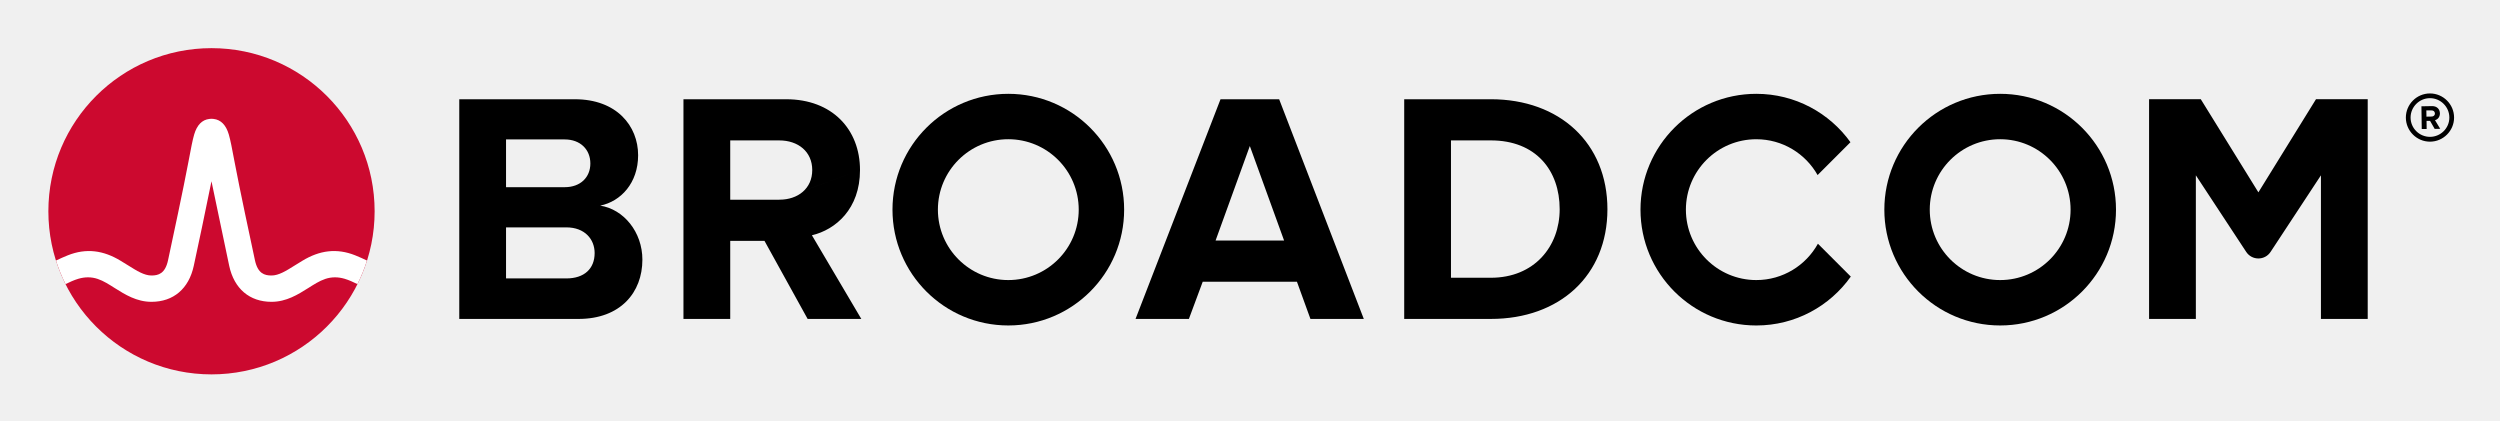
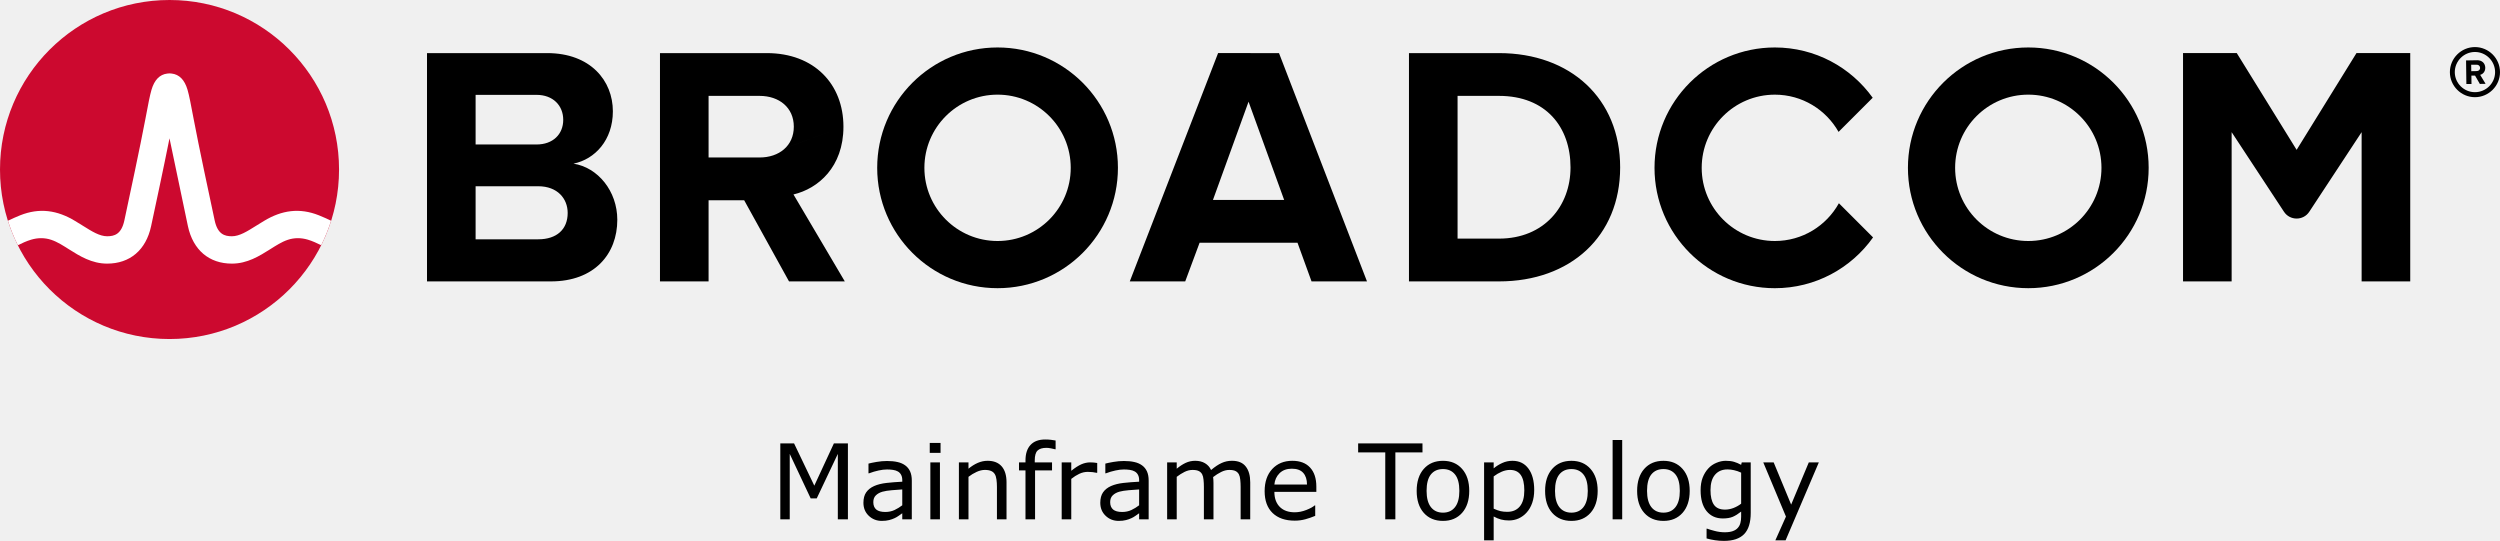
- <svg xmlns="http://www.w3.org/2000/svg" xmlns:xlink="http://www.w3.org/1999/xlink" role="img" viewBox="-4.53 -4.53 248.82 41.82" version="1.1" id="svg4">
+ <svg xmlns="http://www.w3.org/2000/svg" xmlns:xlink="http://www.w3.org/1999/xlink" role="img" viewBox="-4.53 -4.53 239.436 51.803" version="1.1" id="svg4" width="239.436" height="51.803">
  <defs id="defs4" />
-   <path d="M237.32 9.09c-1.06 0-1.93-.86-1.93-1.92s.87-1.93 1.93-1.93 1.93.87 1.93 1.93-.87 1.92-1.93 1.92m0-4.32c-1.32 0-2.4 1.08-2.4 2.4 0 1.32 1.08 2.4 2.4 2.4 1.32 0 2.4-1.08 2.4-2.4 0-1.32-1.08-2.4-2.4-2.4" id="path1" />
-   <path d="M237.48 7.07l-.51.01-.01-.62h.51c.19-.01.34.11.34.3.01.19-.14.31-.33.31m.83-.32c-.01-.42-.3-.72-.77-.72l-1.07.02.03 2.26h.49l-.01-.81h.35l.46.8.55-.01-.52-.86c.24-.06.49-.28.49-.68M51.834 23.18h-5.999V9.347h5.835c1.574 0 2.557 1.016 2.557 2.393 0 1.377-.983 2.36-2.557 2.36H45v4h6.834c1.836 0 2.819 1.18 2.819 2.556 0 1.574-1.049 2.525-2.819 2.525m3.376-7.245c2.066-.426 3.771-2.262 3.771-5.015 0-2.918-2.131-5.573-6.295-5.573h-11.506v21.865h11.867c4.163 0 6.359-2.623 6.359-5.901 0-2.754-1.868-5.015-4.196-5.376m17.823-.59H68v4.098h3.558l4.294 7.769h5.343l-4.917-8.327c2.361-.557 4.786-2.622 4.786-6.49m0 0c0-4.065-2.786-7.048-7.343-7.048h-10.228v21.865h4.655V9.445h4.885c1.869 0 3.278 1.114 3.278 2.95s-1.409 2.95-3.278 2.95m43.421 4.065l3.409-9.408 3.41 9.408zm.492-14.063l-8.458 21.865h5.31l1.377-3.704h9.376l1.344 3.704h5.311l-8.425-21.865zm26.904 17.767h-3.967v-13.67h3.967c4.491 0 6.851 2.983 6.851 6.852 0 3.704-2.524 6.818-6.851 6.818m0-17.767h-8.622v21.865h8.622c6.851 0 11.604-4.327 11.604-10.916s-4.753-10.949-11.604-10.949m82.127-.004l-5.734 9.27-5.734-9.27h-5.146v21.869h4.656v-14.293l5.012 7.622c.574.871 1.851.871 2.424 0l5.013-7.622v14.293h4.656V5.343z" id="path2" />
-   <path id="a" d="M95.825 23.344c-3.871 0-7.008-3.138-7.008-7.008 0-3.871 3.137-7.009 7.008-7.009 3.87 0 7.008 3.138 7.008 7.009 0 3.87-3.138 7.008-7.008 7.008m0-18.536c-6.367 0-11.528 5.161-11.528 11.528 0 6.366 5.161 11.527 11.528 11.527 6.366 0 11.528-5.161 11.528-11.527 0-6.367-5.162-11.528-11.528-11.528" />
-   <path d="M176.404 19.727c-1.195 2.156-3.492 3.617-6.132 3.617-3.87 0-7.008-3.138-7.008-7.008 0-3.871 3.138-7.008 7.008-7.008 2.618 0 4.897 1.438 6.1 3.565l3.27-3.269c-2.092-2.915-5.508-4.816-9.37-4.816-6.367 0-11.527 5.161-11.527 11.528 0 6.366 5.16 11.528 11.527 11.528 3.883 0 7.316-1.922 9.404-4.865z" id="path3" />
+   <path d="m 232.506,4.298 c -1.06,0 -1.93,-0.86 -1.93,-1.92 0,-1.06 0.87,-1.93 1.93,-1.93 1.06,0 1.93,0.87 1.93,1.93 0,1.06 -0.87,1.92 -1.93,1.92 m 0,-4.32 c -1.32,0 -2.4,1.08 -2.4,2.4 0,1.32 1.08,2.4 2.4,2.4 1.32,0 2.4,-1.08 2.4,-2.4 0,-1.32 -1.08,-2.4 -2.4,-2.4" id="path1" />
+   <path d="m 232.666,2.278 -0.51,0.01 -0.01,-0.62 h 0.51 c 0.19,-0.01 0.34,0.11 0.34,0.3 0.01,0.19 -0.14,0.31 -0.33,0.31 m 0.83,-0.32 c -0.01,-0.42 -0.3,-0.72 -0.77,-0.72 l -1.07,0.02 0.03,2.26 h 0.49 l -0.01,-0.81 h 0.35 l 0.46,0.8 0.55,-0.01 -0.52,-0.86 c 0.24,-0.06 0.49,-0.28 0.49,-0.68 M 47.02,18.389 h -5.999 V 4.555 h 5.835 c 1.574,0 2.557,1.016 2.557,2.393 0,1.377 -0.983,2.36 -2.557,2.36 H 40.186 v 4 h 6.834 c 1.836,0 2.819,1.18 2.819,2.556 0,1.574 -1.049,2.525 -2.819,2.525 m 3.376,-7.245 c 2.066,-0.426 3.771,-2.262 3.771,-5.015 0,-2.918 -2.131,-5.573 -6.295,-5.573 H 36.366 V 22.421 h 11.867 c 4.163,0 6.359,-2.623 6.359,-5.901 0,-2.754 -1.868,-5.015 -4.196,-5.376 m 17.823,-0.59 H 63.186 v 4.098 h 3.558 l 4.294,7.769 h 5.343 l -4.917,-8.327 c 2.361,-0.557 4.786,-2.622 4.786,-6.49 m 0,0 c 0,-4.065 -2.786,-7.048 -7.343,-7.048 H 58.679 V 22.42 h 4.655 V 4.653 h 4.885 c 1.869,0 3.278,1.114 3.278,2.95 0,1.836 -1.409,2.95 -3.278,2.95 m 43.421,4.065 3.409,-9.408 3.41,9.408 z m 0.492,-14.063 -8.458,21.865 h 5.31 l 1.377,-3.704 h 9.376 l 1.344,3.704 h 5.311 L 117.966,0.556 Z M 139.035,18.323 h -3.967 V 4.653 h 3.967 c 4.491,0 6.851,2.983 6.851,6.852 0,3.704 -2.524,6.818 -6.851,6.818 m 0,-17.767 h -8.622 V 22.421 h 8.622 c 6.851,0 11.604,-4.327 11.604,-10.916 0,-6.589 -4.753,-10.949 -11.604,-10.949 m 82.127,-0.004 -5.734,9.27 -5.734,-9.27 h -5.146 V 22.42 h 4.656 V 8.127 l 5.012,7.622 c 0.574,0.871 1.851,0.871 2.424,0 l 5.013,-7.622 V 22.42 h 4.656 V 0.551 Z" id="path2" />
+   <path id="a" d="m 91.011,18.552 c -3.871,0 -7.008,-3.138 -7.008,-7.008 0,-3.871 3.137,-7.009 7.008,-7.009 3.87,0 7.008,3.138 7.008,7.009 0,3.87 -3.138,7.008 -7.008,7.008 m 0,-18.536 c -6.367,0 -11.528,5.161 -11.528,11.528 0,6.366 5.161,11.527 11.528,11.527 6.366,0 11.528,-5.161 11.528,-11.527 0,-6.367 -5.162,-11.528 -11.528,-11.528" />
+   <path d="m 171.589,14.935 c -1.195,2.156 -3.492,3.617 -6.132,3.617 -3.87,0 -7.008,-3.138 -7.008,-7.008 0,-3.871 3.138,-7.008 7.008,-7.008 2.618,0 4.897,1.438 6.1,3.565 l 3.27,-3.269 c -2.092,-2.915 -5.508,-4.816 -9.37,-4.816 -6.367,0 -11.527,5.161 -11.527,11.528 0,6.366 5.16,11.528 11.527,11.528 3.883,0 7.316,-1.922 9.404,-4.865 z" id="path3" />
  <use transform="translate(98.718)" xlink:href="#a" id="use3" />
-   <ellipse cx="16.52" cy="16.497" fill="#cc092f" rx="16.236" ry="16.235" id="ellipse3" />
-   <path fill="#fff" d="M30.825 20.883c-1.857-.74-3.557-.492-5.261.541 0 0-.621.379-.807.496-.794.498-1.543.97-2.263.97-.687 0-1.363-.184-1.649-1.513-.446-2.073-1.534-7.167-2.009-9.69-.279-1.483-.432-2.282-.591-2.825-.28-.954-.792-1.473-1.519-1.556 0 0-.114-.016-.207-.016-.092 0-.218.018-.218.018-.72.086-1.229.605-1.507 1.554-.159.543-.312 1.342-.591 2.825-.475 2.523-1.563 7.617-2.009 9.69-.286 1.329-.962 1.513-1.649 1.513-.72 0-1.469-.472-2.263-.97-.186-.117-.808-.496-.808-.496-1.703-1.033-3.404-1.281-5.26-.541-.401.16-.796.339-1.172.52.257.806.577 1.599.95 2.344.411-.202.842-.402 1.282-.532.634-.187 1.284-.197 1.914.014.612.205 1.157.568 1.7.909 1.023.643 2.182 1.372 3.657 1.372 2.186 0 3.72-1.305 4.21-3.581.38-1.764 1.222-5.702 1.763-8.418 0 0 1.386 6.654 1.765 8.418.49 2.276 2.025 3.581 4.211 3.581 1.475 0 2.634-.729 3.657-1.372.543-.341 1.088-.704 1.7-.909.629-.211 1.28-.201 1.914-.014.44.13.87.331 1.281.533.374-.745.693-1.539.95-2.345-.376-.181-.77-.36-1.171-.52" id="path4" />
-   <path d="m 81.493,50 h -0.967 v -6.265 l -2.021,4.263 H 77.928 L 75.921,43.735 V 50 h -0.903 v -7.271 h 1.318 l 1.938,4.048 1.875,-4.048 h 1.343 z m 6.118,0 h -0.913 v -0.581 q -0.122,0.083 -0.332,0.234 -0.205,0.146 -0.4,0.234 Q 85.736,50 85.438,50.073 q -0.298,0.078 -0.698,0.078 -0.737,0 -1.25,-0.488 -0.513,-0.488 -0.513,-1.245 0,-0.62 0.264,-1.001 0.269,-0.386 0.762,-0.605 0.498,-0.22 1.196,-0.298 0.698,-0.078 1.499,-0.117 v -0.142 q 0,-0.312 -0.112,-0.518 -0.107,-0.205 -0.312,-0.322 -0.195,-0.112 -0.469,-0.151 -0.273,-0.039 -0.571,-0.039 -0.361,0 -0.806,0.098 -0.444,0.093 -0.918,0.273 h -0.049 v -0.933 q 0.269,-0.073 0.776,-0.161 0.508,-0.088 1.001,-0.088 0.576,0 1.001,0.098 0.43,0.093 0.742,0.322 0.308,0.225 0.469,0.581 0.161,0.356 0.161,0.884 z m -0.913,-1.343 v -1.519 q -0.42,0.024 -0.991,0.073 -0.566,0.049 -0.898,0.142 -0.396,0.112 -0.64,0.352 -0.244,0.234 -0.244,0.649 0,0.469 0.283,0.708 0.283,0.234 0.864,0.234 0.483,0 0.884,-0.186 0.4,-0.19 0.742,-0.454 z m 3.667,-5.024 h -1.035 v -0.952 h 1.035 z M 90.306,50 H 89.388 V 44.546 H 90.306 Z m 6.377,0 h -0.918 v -3.105 q 0,-0.376 -0.044,-0.703 -0.044,-0.332 -0.161,-0.518 -0.122,-0.205 -0.352,-0.303 -0.229,-0.103 -0.596,-0.103 -0.376,0 -0.786,0.186 -0.41,0.186 -0.786,0.474 V 50 h -0.918 v -5.454 h 0.918 v 0.605 q 0.43,-0.356 0.889,-0.557 0.459,-0.2 0.942,-0.2 0.884,0 1.348,0.532 0.464,0.532 0.464,1.533 z m 4.702,-6.709 h -0.049 q -0.151,-0.044 -0.396,-0.088 -0.244,-0.049 -0.43,-0.049 -0.591,0 -0.859,0.264 -0.264,0.259 -0.264,0.942 v 0.186 h 1.655 v 0.771 H 99.417 V 50 h -0.918 v -4.683 h -0.62 v -0.771 h 0.62 v -0.181 q 0,-0.972 0.483,-1.489 0.483,-0.522 1.396,-0.522 0.308,0 0.552,0.029 0.249,0.029 0.454,0.068 z m 3.984,2.256 h -0.049 q -0.205,-0.049 -0.4,-0.068 -0.19,-0.024 -0.454,-0.024 -0.425,0 -0.82,0.19 -0.396,0.186 -0.762,0.483 V 50 h -0.918 v -5.454 h 0.918 v 0.806 q 0.547,-0.439 0.962,-0.62 0.42,-0.186 0.854,-0.186 0.239,0 0.347,0.015 0.107,0.01 0.322,0.044 z M 110.296,50 h -0.913 v -0.581 q -0.122,0.083 -0.332,0.234 -0.205,0.146 -0.4,0.234 -0.23,0.112 -0.527,0.186 -0.298,0.078 -0.698,0.078 -0.737,0 -1.25,-0.488 -0.513,-0.488 -0.513,-1.245 0,-0.62 0.264,-1.001 0.269,-0.386 0.762,-0.605 0.498,-0.22 1.196,-0.298 0.698,-0.078 1.499,-0.117 v -0.142 q 0,-0.312 -0.112,-0.518 -0.107,-0.205 -0.312,-0.322 -0.195,-0.112 -0.469,-0.151 -0.273,-0.039 -0.571,-0.039 -0.361,0 -0.806,0.098 -0.444,0.093 -0.918,0.273 h -0.049 v -0.933 q 0.269,-0.073 0.776,-0.161 0.508,-0.088 1.001,-0.088 0.576,0 1.001,0.098 0.43,0.093 0.742,0.322 0.308,0.225 0.469,0.581 0.161,0.356 0.161,0.884 z m -0.913,-1.343 v -1.519 q -0.42,0.024 -0.991,0.073 -0.566,0.049 -0.898,0.142 -0.396,0.112 -0.64,0.352 -0.244,0.234 -0.244,0.649 0,0.469 0.283,0.708 0.283,0.234 0.864,0.234 0.483,0 0.884,-0.186 0.4,-0.19 0.742,-0.454 z M 120.023,50 h -0.918 v -3.105 q 0,-0.352 -0.034,-0.679 -0.029,-0.327 -0.132,-0.522 -0.112,-0.21 -0.322,-0.317 -0.21,-0.107 -0.605,-0.107 -0.386,0 -0.771,0.195 -0.386,0.19 -0.771,0.488 0.015,0.112 0.024,0.264 0.01,0.146 0.01,0.293 V 50 h -0.918 v -3.105 q 0,-0.361 -0.034,-0.684 -0.029,-0.327 -0.132,-0.522 -0.112,-0.21 -0.322,-0.312 -0.21,-0.107 -0.605,-0.107 -0.376,0 -0.757,0.186 -0.376,0.186 -0.752,0.474 V 50 h -0.918 v -5.454 h 0.918 v 0.605 q 0.43,-0.356 0.854,-0.557 0.43,-0.2 0.913,-0.2 0.557,0 0.942,0.234 0.391,0.234 0.581,0.649 0.557,-0.469 1.016,-0.674 0.459,-0.21 0.981,-0.21 0.898,0 1.323,0.547 0.43,0.542 0.43,1.519 z m 6.333,-2.632 h -4.019 q 0,0.503 0.151,0.879 0.151,0.371 0.415,0.61 0.254,0.234 0.601,0.352 0.352,0.117 0.771,0.117 0.557,0 1.118,-0.22 0.566,-0.225 0.806,-0.439 h 0.049 v 1.001 q -0.464,0.195 -0.947,0.327 -0.483,0.132 -1.016,0.132 -1.357,0 -2.119,-0.732 -0.762,-0.737 -0.762,-2.09 0,-1.338 0.728,-2.124 0.732,-0.786 1.924,-0.786 1.104,0 1.699,0.645 0.601,0.645 0.601,1.831 z m -0.894,-0.703 q -0.005,-0.723 -0.366,-1.118 -0.356,-0.396 -1.089,-0.396 -0.737,0 -1.177,0.435 -0.435,0.435 -0.493,1.079 z m 11.06,-3.076 h -2.598 V 50 h -0.967 v -6.411 h -2.598 v -0.859 h 6.162 z m 4.478,3.687 q 0,1.333 -0.684,2.104 -0.684,0.771 -1.831,0.771 -1.157,0 -1.841,-0.771 -0.679,-0.771 -0.679,-2.104 0,-1.333 0.679,-2.104 0.684,-0.776 1.841,-0.776 1.147,0 1.831,0.776 0.684,0.771 0.684,2.104 z m -0.947,0 q 0,-1.06 -0.415,-1.572 -0.415,-0.518 -1.152,-0.518 -0.747,0 -1.162,0.518 -0.41,0.513 -0.41,1.572 0,1.025 0.415,1.558 0.415,0.527 1.157,0.527 0.732,0 1.147,-0.522 0.42,-0.527 0.42,-1.562 z m 7.168,-0.068 q 0,0.664 -0.19,1.216 -0.19,0.547 -0.537,0.928 -0.322,0.361 -0.762,0.562 -0.435,0.195 -0.923,0.195 -0.425,0 -0.771,-0.093 -0.342,-0.093 -0.698,-0.288 v 2.285 h -0.918 v -7.466 h 0.918 v 0.571 q 0.366,-0.308 0.82,-0.513 0.459,-0.21 0.977,-0.21 0.986,0 1.533,0.747 0.552,0.742 0.552,2.065 z m -0.947,0.024 q 0,-0.986 -0.337,-1.475 -0.337,-0.488 -1.035,-0.488 -0.396,0 -0.796,0.171 -0.4,0.171 -0.767,0.449 v 3.091 q 0.391,0.176 0.669,0.239 0.283,0.063 0.64,0.063 0.767,0 1.196,-0.518 0.43,-0.518 0.43,-1.533 z m 7.026,0.044 q 0,1.333 -0.684,2.104 -0.684,0.771 -1.831,0.771 -1.157,0 -1.841,-0.771 -0.679,-0.771 -0.679,-2.104 0,-1.333 0.679,-2.104 0.684,-0.776 1.841,-0.776 1.147,0 1.831,0.776 0.684,0.771 0.684,2.104 z m -0.947,0 q 0,-1.06 -0.415,-1.572 -0.415,-0.518 -1.152,-0.518 -0.747,0 -1.162,0.518 -0.41,0.513 -0.41,1.572 0,1.025 0.415,1.558 0.415,0.527 1.157,0.527 0.732,0 1.147,-0.522 0.42,-0.527 0.42,-1.562 z M 155.648,50 h -0.918 v -7.598 h 0.918 z m 6.465,-2.725 q 0,1.333 -0.684,2.104 -0.684,0.771 -1.831,0.771 -1.157,0 -1.841,-0.771 -0.679,-0.771 -0.679,-2.104 0,-1.333 0.679,-2.104 0.684,-0.776 1.841,-0.776 1.147,0 1.831,0.776 0.684,0.771 0.684,2.104 z m -0.947,0 q 0,-1.06 -0.415,-1.572 -0.415,-0.518 -1.152,-0.518 -0.747,0 -1.162,0.518 -0.41,0.513 -0.41,1.572 0,1.025 0.415,1.558 0.415,0.527 1.157,0.527 0.732,0 1.147,-0.522 0.42,-0.527 0.42,-1.562 z m 6.792,2.104 q 0,1.387 -0.63,2.036 -0.63,0.649 -1.938,0.649 -0.435,0 -0.85,-0.063 -0.41,-0.059 -0.811,-0.171 v -0.938 h 0.049 q 0.225,0.088 0.713,0.215 0.488,0.132 0.977,0.132 0.469,0 0.776,-0.112 0.308,-0.112 0.479,-0.312 0.171,-0.19 0.244,-0.459 0.073,-0.269 0.073,-0.601 v -0.498 q -0.415,0.332 -0.796,0.498 -0.376,0.161 -0.962,0.161 -0.977,0 -1.553,-0.703 -0.571,-0.708 -0.571,-1.992 0,-0.703 0.195,-1.211 0.2,-0.513 0.542,-0.884 0.317,-0.347 0.771,-0.537 0.454,-0.195 0.903,-0.195 0.474,0 0.791,0.098 0.322,0.093 0.679,0.288 l 0.059,-0.234 h 0.859 z m -0.918,-0.879 v -2.974 q -0.366,-0.166 -0.684,-0.234 -0.312,-0.073 -0.625,-0.073 -0.757,0 -1.191,0.508 -0.435,0.508 -0.435,1.475 0,0.918 0.322,1.392 0.322,0.474 1.069,0.474 0.4,0 0.801,-0.151 0.405,-0.156 0.742,-0.415 z m 7.441,-3.955 -3.184,7.466 h -0.981 l 1.016,-2.275 -2.173,-5.19 h 0.996 l 1.675,4.043 1.689,-4.043 z" id="text4" style="font-size:10px;text-anchor:middle" aria-label="Mainframe Topology" />
+   <ellipse cx="11.706" cy="11.705" fill="#cc092f" rx="16.236" ry="16.235" id="ellipse3" />
+   <path fill="#ffffff" d="m 26.011,16.091 c -1.857,-0.74 -3.557,-0.492 -5.261,0.541 0,0 -0.621,0.379 -0.807,0.496 -0.794,0.498 -1.543,0.97 -2.263,0.97 -0.687,0 -1.363,-0.184 -1.649,-1.513 -0.446,-2.073 -1.534,-7.167 -2.009,-9.69 -0.279,-1.483 -0.432,-2.282 -0.591,-2.825 -0.28,-0.954 -0.792,-1.473 -1.519,-1.556 0,0 -0.114,-0.016 -0.207,-0.016 -0.092,0 -0.218,0.018 -0.218,0.018 -0.72,0.086 -1.229,0.605 -1.507,1.554 -0.159,0.543 -0.312,1.342 -0.591,2.825 -0.475,2.523 -1.563,7.617 -2.009,9.69 -0.286,1.329 -0.962,1.513 -1.649,1.513 -0.72,0 -1.469,-0.472 -2.263,-0.97 -0.186,-0.117 -0.808,-0.496 -0.808,-0.496 -1.703,-1.033 -3.404,-1.281 -5.26,-0.541 -0.401,0.16 -0.796,0.339 -1.172,0.52 0.257,0.806 0.577,1.599 0.95,2.344 0.411,-0.202 0.842,-0.402 1.282,-0.532 0.634,-0.187 1.284,-0.197 1.914,0.014 0.612,0.205 1.157,0.568 1.7,0.909 1.023,0.643 2.182,1.372 3.657,1.372 2.186,0 3.72,-1.305 4.21,-3.581 0.38,-1.764 1.222,-5.702 1.763,-8.418 0,0 1.386,6.654 1.765,8.418 0.49,2.276 2.025,3.581 4.211,3.581 1.475,0 2.634,-0.729 3.657,-1.372 0.543,-0.341 1.088,-0.704 1.7,-0.909 0.629,-0.211 1.28,-0.201 1.914,-0.014 0.44,0.13 0.87,0.331 1.281,0.533 0.374,-0.745 0.693,-1.539 0.95,-2.345 -0.376,-0.181 -0.77,-0.36 -1.171,-0.52" id="path4" />
+   <path d="m 76.679,45.208 h -0.967 v -6.265 l -2.021,4.263 H 73.114 L 71.107,38.943 V 45.208 h -0.903 v -7.271 h 1.318 l 1.938,4.048 1.875,-4.048 h 1.343 z m 6.118,0 h -0.913 v -0.581 q -0.122,0.083 -0.332,0.234 -0.205,0.146 -0.4,0.234 -0.229,0.112 -0.527,0.186 -0.298,0.078 -0.698,0.078 -0.737,0 -1.25,-0.488 -0.513,-0.488 -0.513,-1.245 0,-0.62 0.264,-1.001 0.269,-0.386 0.762,-0.605 0.498,-0.22 1.196,-0.298 0.698,-0.078 1.499,-0.117 v -0.142 q 0,-0.312 -0.112,-0.518 -0.107,-0.205 -0.312,-0.322 -0.195,-0.112 -0.469,-0.151 -0.273,-0.039 -0.571,-0.039 -0.361,0 -0.806,0.098 -0.444,0.093 -0.918,0.273 h -0.049 v -0.933 q 0.269,-0.073 0.776,-0.161 0.508,-0.088 1.001,-0.088 0.576,0 1.001,0.098 0.43,0.093 0.742,0.322 0.308,0.225 0.469,0.581 0.161,0.356 0.161,0.884 z m -0.913,-1.343 v -1.519 q -0.42,0.024 -0.991,0.073 -0.566,0.049 -0.898,0.142 -0.396,0.112 -0.64,0.352 -0.244,0.234 -0.244,0.649 0,0.469 0.283,0.708 0.283,0.234 0.864,0.234 0.483,0 0.884,-0.186 0.4,-0.19 0.742,-0.454 z m 3.667,-5.024 h -1.035 v -0.952 h 1.035 z M 85.492,45.208 h -0.918 v -5.454 h 0.918 z m 6.377,0 h -0.918 v -3.105 q 0,-0.376 -0.044,-0.703 -0.044,-0.332 -0.161,-0.518 -0.122,-0.205 -0.352,-0.303 -0.229,-0.103 -0.596,-0.103 -0.376,0 -0.786,0.186 -0.41,0.186 -0.786,0.474 V 45.208 h -0.918 v -5.454 h 0.918 v 0.605 q 0.43,-0.356 0.889,-0.557 0.459,-0.2 0.942,-0.2 0.884,0 1.348,0.532 0.464,0.532 0.464,1.533 z m 4.702,-6.709 h -0.049 q -0.151,-0.044 -0.396,-0.088 -0.244,-0.049 -0.43,-0.049 -0.591,0 -0.859,0.264 -0.264,0.259 -0.264,0.942 v 0.186 h 1.655 v 0.771 H 94.603 V 45.208 h -0.918 v -4.683 h -0.62 v -0.771 h 0.62 v -0.181 q 0,-0.972 0.483,-1.489 0.483,-0.522 1.396,-0.522 0.308,0 0.552,0.029 0.249,0.029 0.454,0.068 z m 3.984,2.256 h -0.049 q -0.205,-0.049 -0.4,-0.068 -0.19,-0.024 -0.454,-0.024 -0.425,0 -0.82,0.19 -0.396,0.186 -0.762,0.483 V 45.208 h -0.918 v -5.454 h 0.918 v 0.806 q 0.547,-0.439 0.962,-0.62 0.42,-0.186 0.854,-0.186 0.239,0 0.347,0.015 0.107,0.01 0.322,0.044 z m 4.927,4.453 h -0.913 v -0.581 q -0.122,0.083 -0.332,0.234 -0.205,0.146 -0.4,0.234 -0.229,0.112 -0.527,0.186 -0.298,0.078 -0.698,0.078 -0.737,0 -1.25,-0.488 -0.513,-0.488 -0.513,-1.245 0,-0.62 0.264,-1.001 0.269,-0.386 0.762,-0.605 0.498,-0.22 1.196,-0.298 0.698,-0.078 1.499,-0.117 v -0.142 q 0,-0.312 -0.112,-0.518 -0.107,-0.205 -0.312,-0.322 -0.195,-0.112 -0.469,-0.151 -0.273,-0.039 -0.571,-0.039 -0.361,0 -0.806,0.098 -0.444,0.093 -0.918,0.273 h -0.049 v -0.933 q 0.269,-0.073 0.776,-0.161 0.508,-0.088 1.001,-0.088 0.576,0 1.001,0.098 0.43,0.093 0.742,0.322 0.308,0.225 0.469,0.581 0.161,0.356 0.161,0.884 z m -0.913,-1.343 v -1.519 q -0.42,0.024 -0.991,0.073 -0.566,0.049 -0.898,0.142 -0.396,0.112 -0.64,0.352 -0.244,0.234 -0.244,0.649 0,0.469 0.283,0.708 0.283,0.234 0.864,0.234 0.483,0 0.884,-0.186 0.4,-0.19 0.742,-0.454 z M 115.209,45.208 h -0.918 v -3.105 q 0,-0.352 -0.034,-0.679 -0.029,-0.327 -0.132,-0.522 -0.112,-0.21 -0.322,-0.317 -0.21,-0.107 -0.605,-0.107 -0.386,0 -0.771,0.195 -0.386,0.19 -0.771,0.488 0.015,0.112 0.024,0.264 0.01,0.146 0.01,0.293 V 45.208 h -0.918 v -3.105 q 0,-0.361 -0.034,-0.684 -0.029,-0.327 -0.132,-0.522 -0.112,-0.21 -0.322,-0.312 -0.21,-0.107 -0.605,-0.107 -0.376,0 -0.757,0.186 -0.376,0.186 -0.752,0.474 V 45.208 h -0.918 v -5.454 h 0.918 v 0.605 q 0.43,-0.356 0.854,-0.557 0.43,-0.2 0.913,-0.2 0.557,0 0.942,0.234 0.391,0.234 0.581,0.649 0.557,-0.469 1.016,-0.674 0.459,-0.21 0.981,-0.21 0.898,0 1.323,0.547 0.43,0.542 0.43,1.519 z m 6.333,-2.632 h -4.019 q 0,0.503 0.151,0.879 0.151,0.371 0.415,0.61 0.254,0.234 0.601,0.352 0.352,0.117 0.771,0.117 0.557,0 1.118,-0.22 0.566,-0.225 0.806,-0.439 h 0.049 v 1.001 q -0.464,0.195 -0.947,0.327 -0.483,0.132 -1.016,0.132 -1.357,0 -2.119,-0.732 -0.762,-0.737 -0.762,-2.09 0,-1.338 0.728,-2.124 0.732,-0.786 1.924,-0.786 1.104,0 1.699,0.645 0.601,0.645 0.601,1.831 z m -0.894,-0.703 q -0.005,-0.723 -0.366,-1.118 -0.356,-0.396 -1.089,-0.396 -0.737,0 -1.177,0.435 -0.435,0.435 -0.493,1.079 z m 11.06,-3.076 h -2.598 V 45.208 h -0.967 v -6.411 h -2.598 v -0.859 h 6.162 z m 4.478,3.687 q 0,1.333 -0.684,2.104 -0.684,0.771 -1.831,0.771 -1.157,0 -1.841,-0.771 -0.679,-0.771 -0.679,-2.104 0,-1.333 0.679,-2.104 0.684,-0.776 1.841,-0.776 1.147,0 1.831,0.776 0.684,0.771 0.684,2.104 z m -0.947,0 q 0,-1.06 -0.415,-1.572 -0.415,-0.518 -1.152,-0.518 -0.747,0 -1.162,0.518 -0.41,0.513 -0.41,1.572 0,1.025 0.415,1.558 0.415,0.527 1.157,0.527 0.732,0 1.147,-0.522 0.42,-0.527 0.42,-1.562 z m 7.168,-0.068 q 0,0.664 -0.19,1.216 -0.19,0.547 -0.537,0.928 -0.322,0.361 -0.762,0.562 -0.435,0.195 -0.923,0.195 -0.425,0 -0.771,-0.093 -0.342,-0.093 -0.698,-0.288 v 2.285 h -0.918 v -7.466 h 0.918 v 0.571 q 0.366,-0.308 0.82,-0.513 0.459,-0.21 0.977,-0.21 0.986,0 1.533,0.747 0.552,0.742 0.552,2.065 z m -0.947,0.024 q 0,-0.986 -0.337,-1.475 -0.337,-0.488 -1.035,-0.488 -0.396,0 -0.796,0.171 -0.4,0.171 -0.767,0.449 v 3.091 q 0.391,0.176 0.669,0.239 0.283,0.063 0.64,0.063 0.767,0 1.196,-0.518 0.43,-0.518 0.43,-1.533 z m 7.026,0.044 q 0,1.333 -0.684,2.104 -0.684,0.771 -1.831,0.771 -1.157,0 -1.841,-0.771 -0.679,-0.771 -0.679,-2.104 0,-1.333 0.679,-2.104 0.684,-0.776 1.841,-0.776 1.147,0 1.831,0.776 0.684,0.771 0.684,2.104 z m -0.947,0 q 0,-1.06 -0.415,-1.572 -0.415,-0.518 -1.152,-0.518 -0.747,0 -1.162,0.518 -0.41,0.513 -0.41,1.572 0,1.025 0.415,1.558 0.415,0.527 1.157,0.527 0.732,0 1.147,-0.522 0.42,-0.527 0.42,-1.562 z m 3.296,2.725 h -0.918 v -7.598 h 0.918 z m 6.465,-2.725 q 0,1.333 -0.684,2.104 -0.684,0.771 -1.831,0.771 -1.157,0 -1.841,-0.771 -0.679,-0.771 -0.679,-2.104 0,-1.333 0.679,-2.104 0.684,-0.776 1.841,-0.776 1.147,0 1.831,0.776 0.684,0.771 0.684,2.104 z m -0.947,0 q 0,-1.06 -0.415,-1.572 -0.415,-0.518 -1.152,-0.518 -0.747,0 -1.162,0.518 -0.41,0.513 -0.41,1.572 0,1.025 0.415,1.558 0.415,0.527 1.157,0.527 0.732,0 1.147,-0.522 0.42,-0.527 0.42,-1.562 z m 6.792,2.104 q 0,1.387 -0.63,2.036 -0.63,0.649 -1.938,0.649 -0.435,0 -0.85,-0.063 -0.41,-0.059 -0.811,-0.171 v -0.938 h 0.049 q 0.225,0.088 0.713,0.215 0.488,0.132 0.977,0.132 0.469,0 0.776,-0.112 0.308,-0.112 0.479,-0.312 0.171,-0.19 0.244,-0.459 0.073,-0.269 0.073,-0.601 v -0.498 q -0.415,0.332 -0.796,0.498 -0.376,0.161 -0.962,0.161 -0.977,0 -1.553,-0.703 -0.571,-0.708 -0.571,-1.992 0,-0.703 0.195,-1.211 0.2,-0.513 0.542,-0.884 0.317,-0.347 0.771,-0.537 0.454,-0.195 0.903,-0.195 0.474,0 0.791,0.098 0.322,0.093 0.679,0.288 l 0.059,-0.234 h 0.859 z m -0.918,-0.879 v -2.974 q -0.366,-0.166 -0.684,-0.234 -0.312,-0.073 -0.625,-0.073 -0.757,0 -1.191,0.508 -0.435,0.508 -0.435,1.475 0,0.918 0.322,1.392 0.322,0.474 1.069,0.474 0.4,0 0.801,-0.151 0.405,-0.156 0.742,-0.415 z m 7.441,-3.955 -3.184,7.466 h -0.981 l 1.016,-2.275 -2.173,-5.19 h 0.996 l 1.675,4.043 1.689,-4.043 z" id="text4" style="font-size:10px;text-anchor:middle" aria-label="Mainframe Topology" />
</svg>
